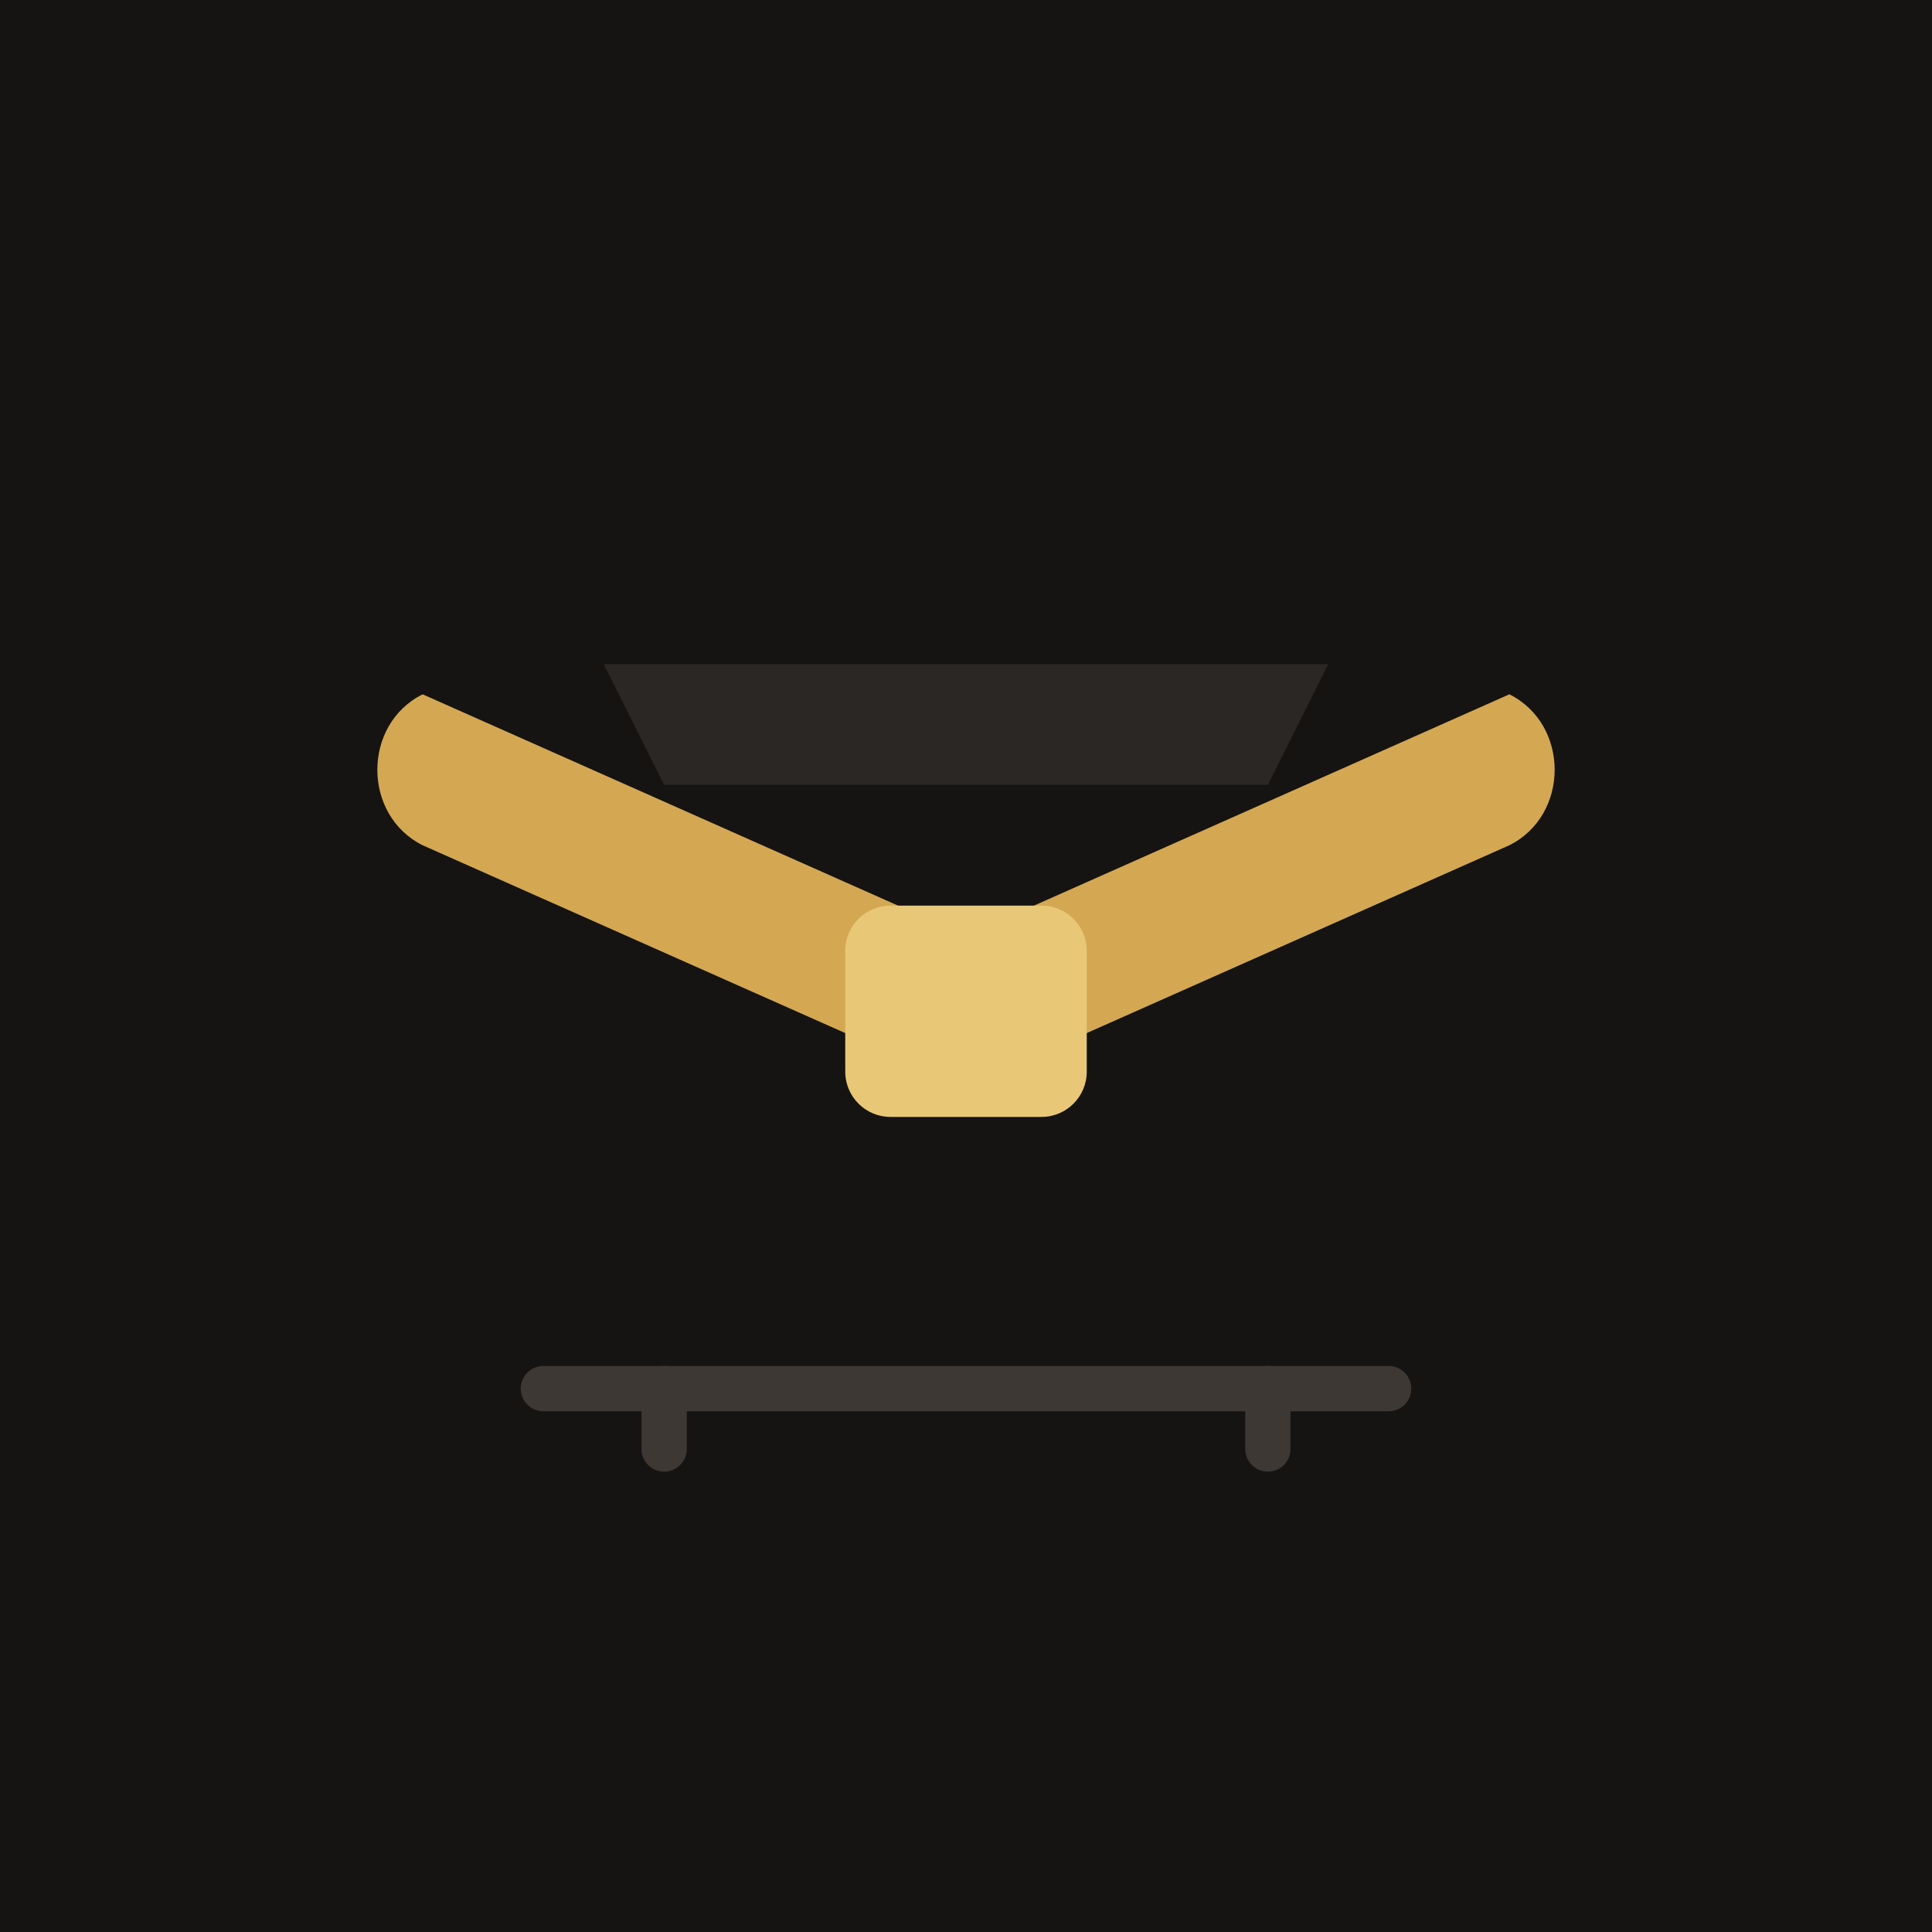
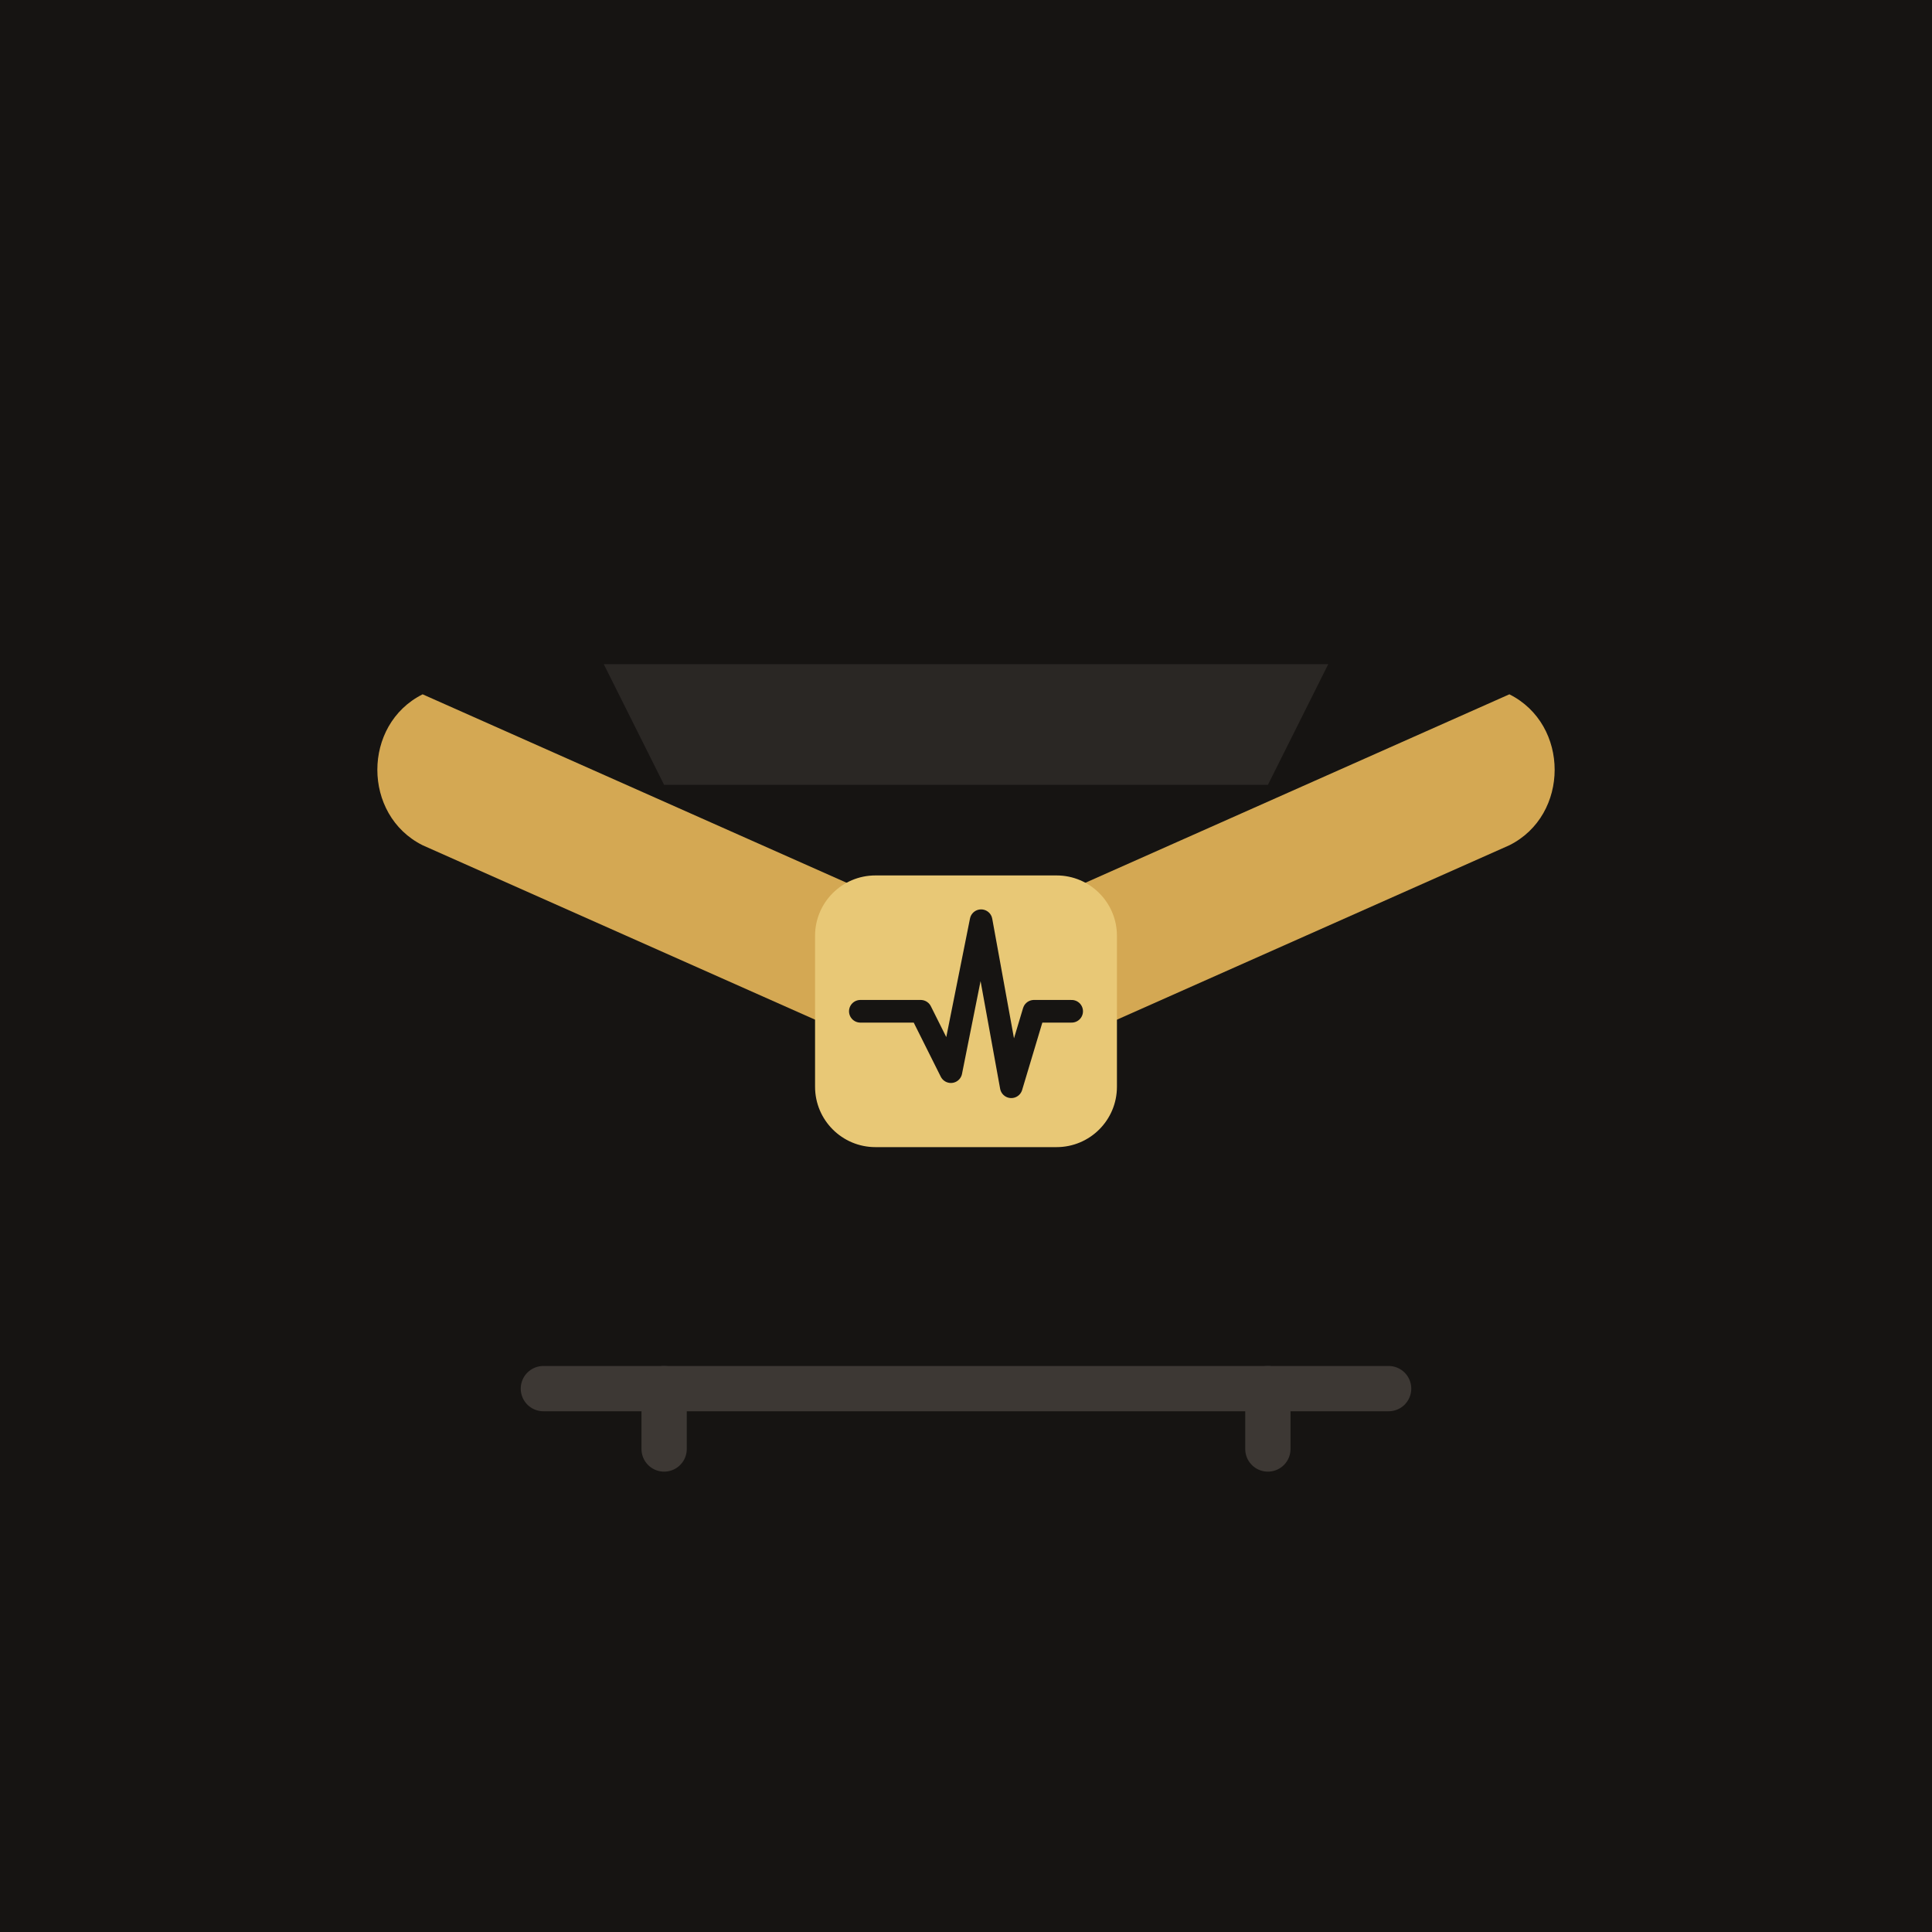
<svg xmlns="http://www.w3.org/2000/svg" viewBox="0 0 64 64" fill="none">
  <rect width="64" height="64" fill="#161412" />
  <path d="M20 22h24l-2 4H22l-2-4z" fill="#2a2724" />
  <path d="M32 36 14 28c-2-1-2-4 0-5l18 8v5z" fill="#d4a853" />
  <path d="M32 36 50 28c2-1 2-4 0-5L32 31v5z" fill="#d4a853" />
-   <rect x="28" y="30" width="8" height="7" rx="1.5" fill="#e8c876" />
+   <g>
+     <rect x="27" y="29" width="10" height="9" rx="2" fill="#e8c876" />
+     <path d="M 28.5 33.5 h 2 l 1 2 l 1 -5 l 1 5.5 l 0.75 -2.5 h 1.25" stroke="#161412" stroke-width="0.75" stroke-linecap="round" stroke-linejoin="round" />
+   </g>
  <path d="M18 46h28" stroke="#3d3834" stroke-width="1.5" stroke-linecap="round" />
  <path d="M22 46v2M42 46v2" stroke="#3d3834" stroke-width="1.5" stroke-linecap="round" />
</svg>
